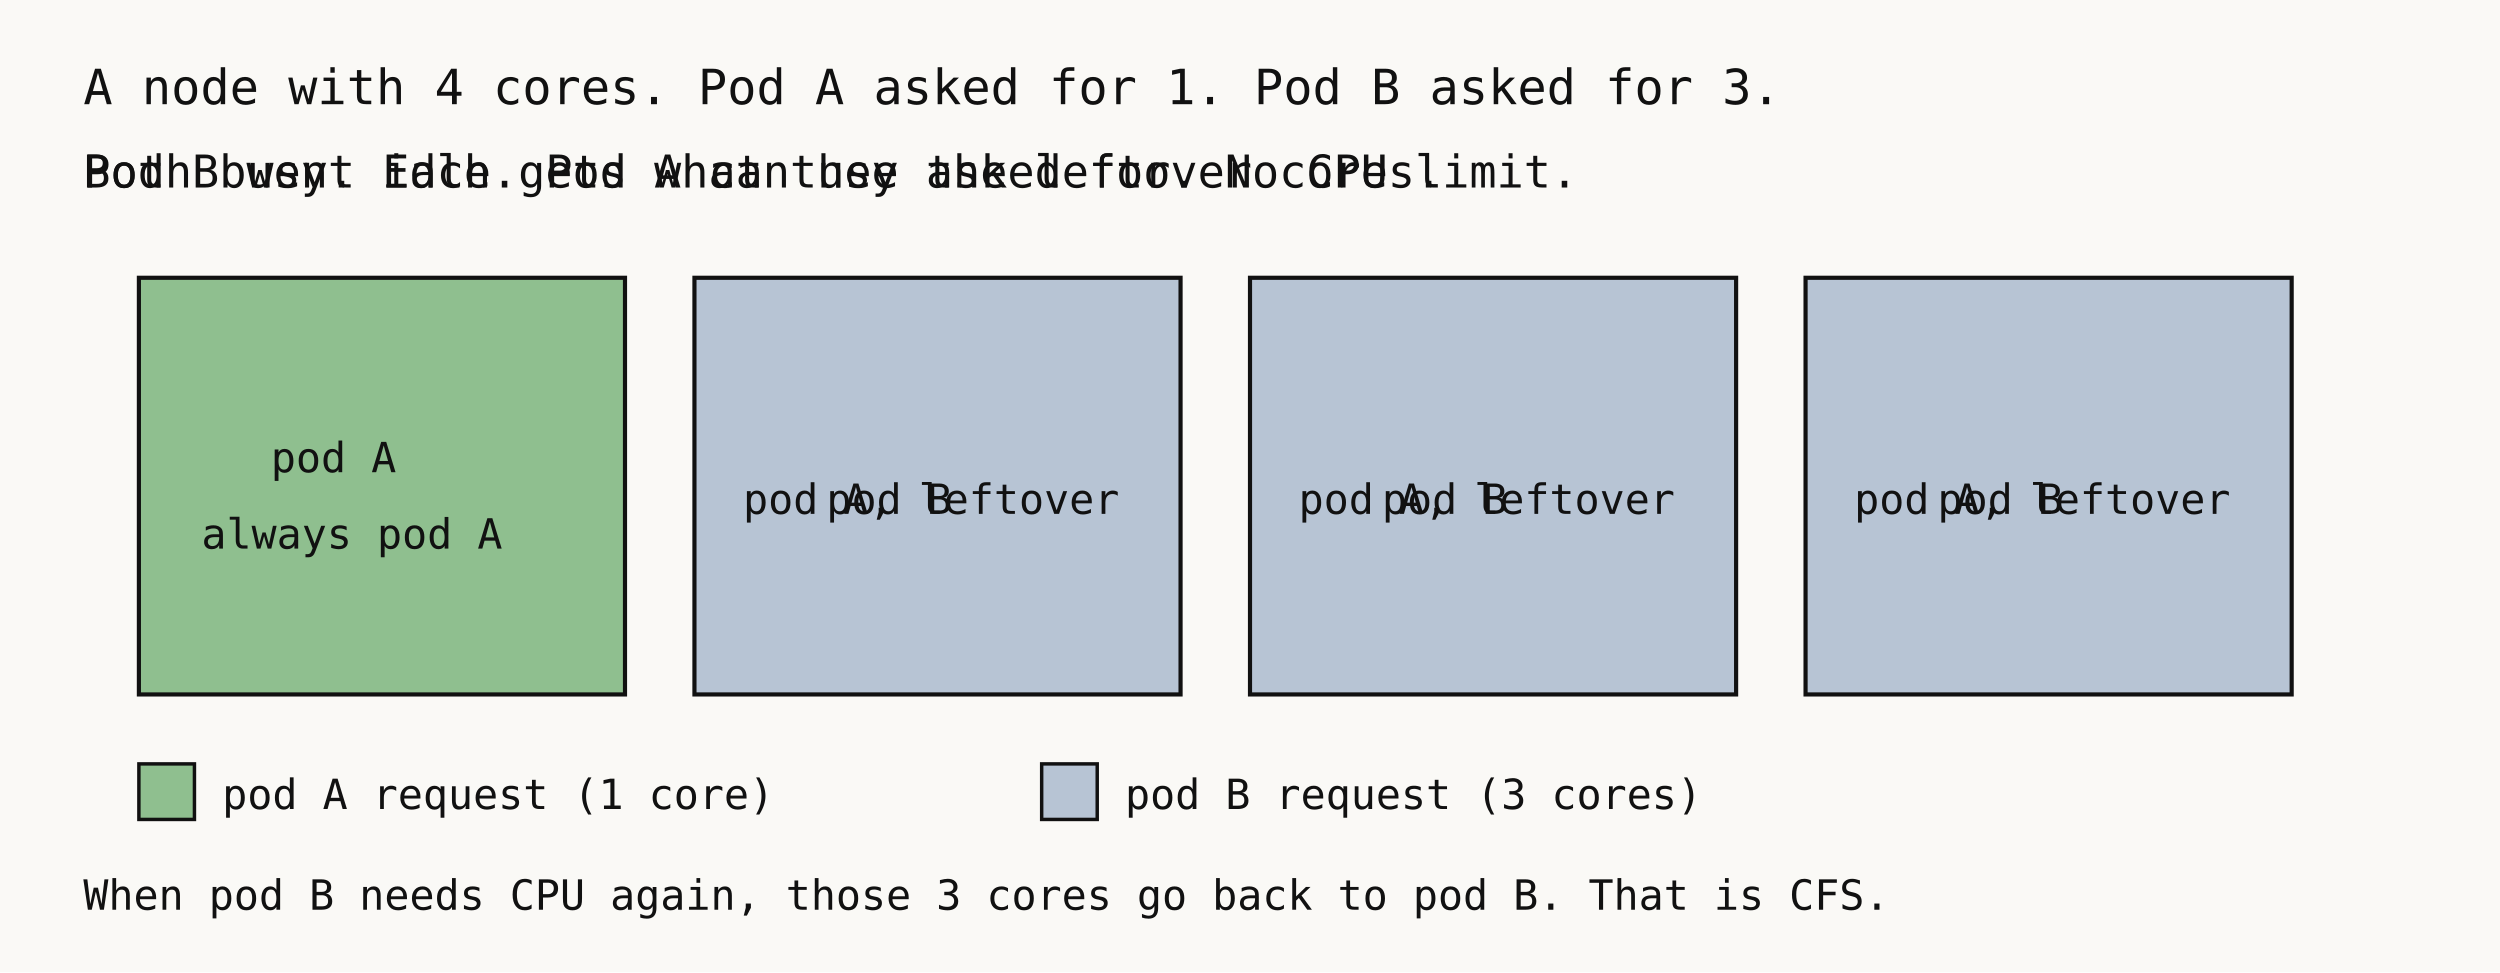
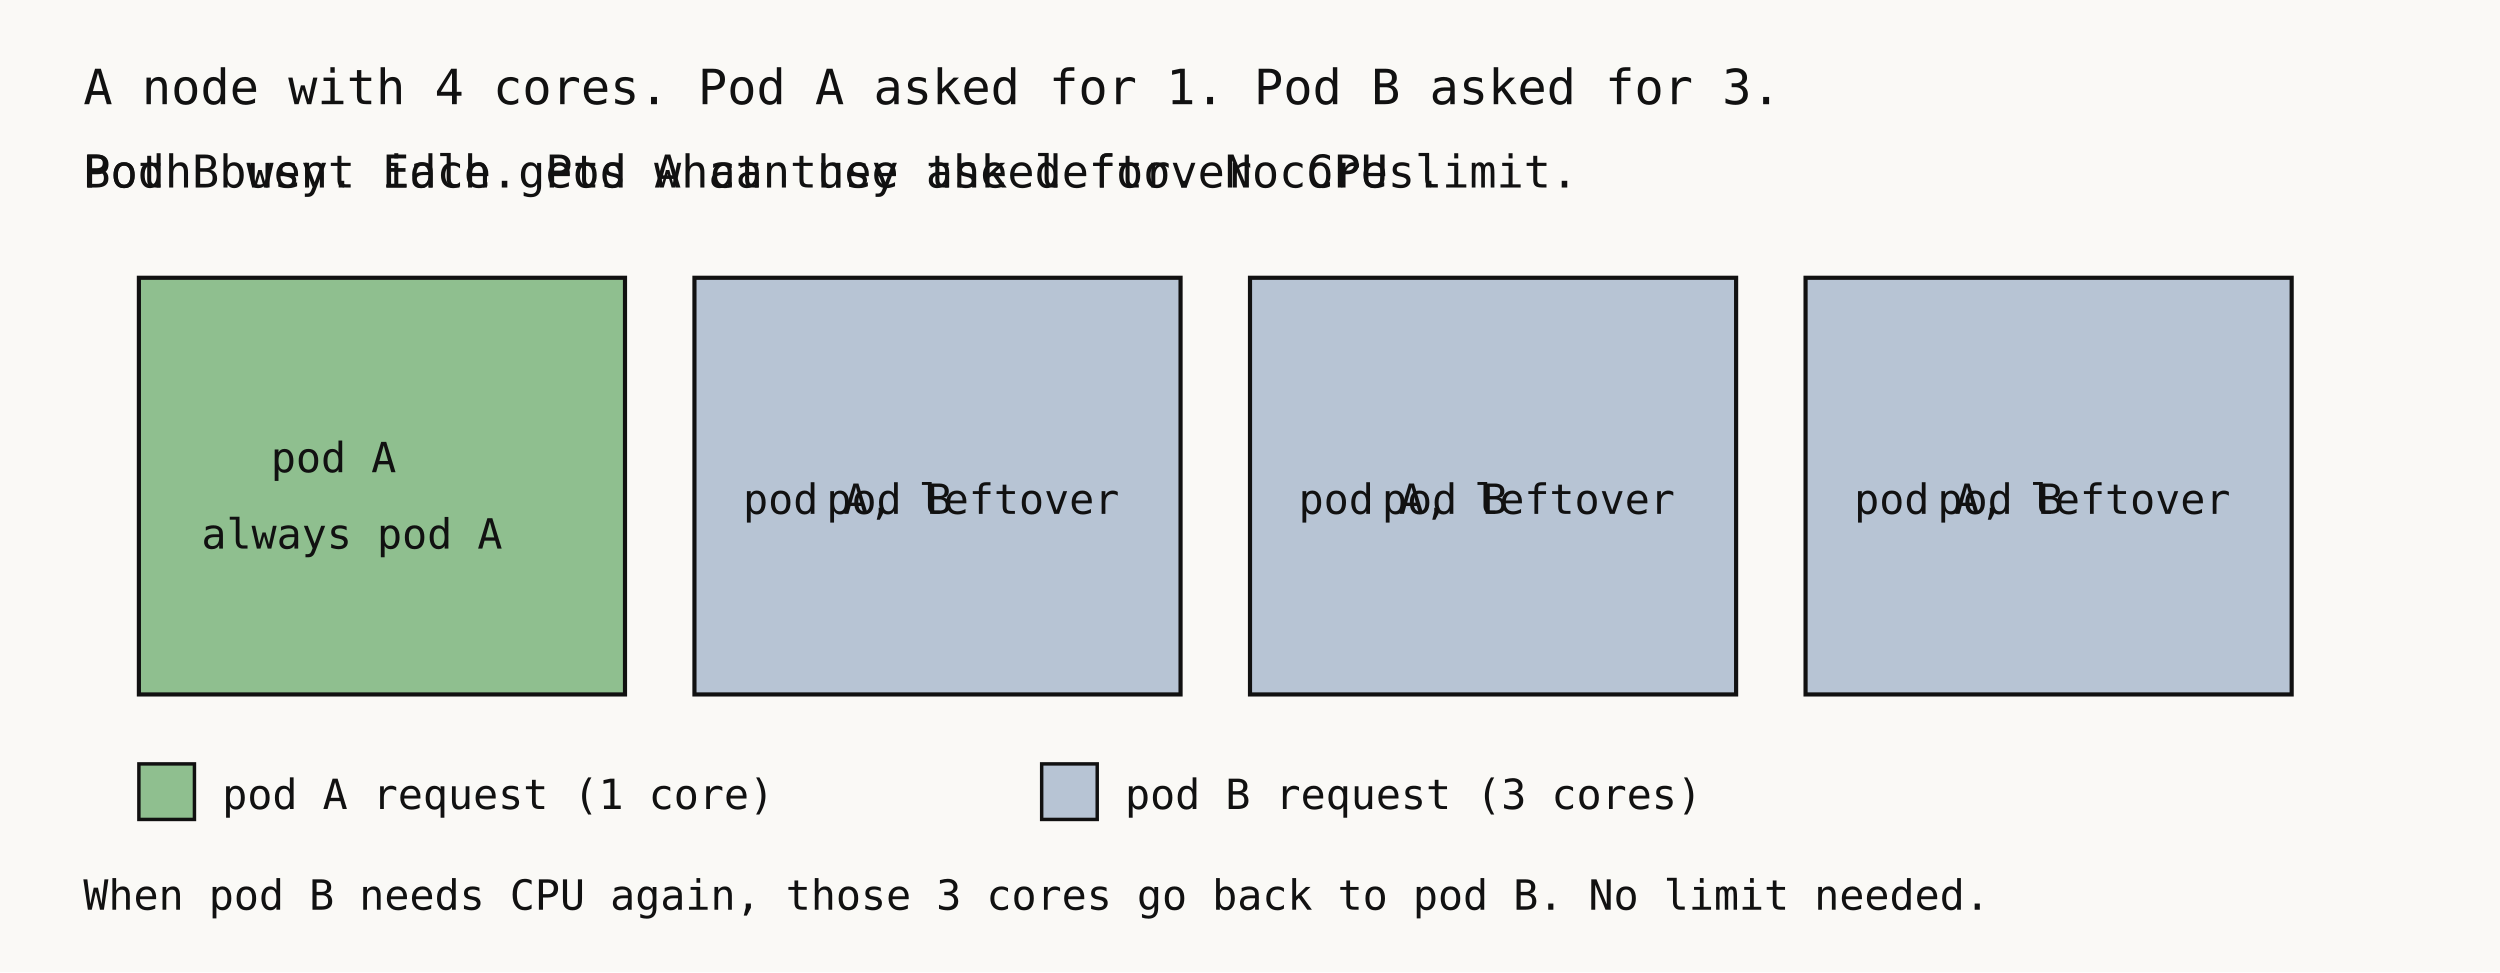
<svg xmlns="http://www.w3.org/2000/svg" width="720" height="280" viewBox="0 0 720 280">
  <style>
    text { font-family: ui-monospace, SFMono-Regular, Menlo, monospace; }
    .title { font-size: 14px; fill: #111; }
    .sub { font-size: 13px; fill: #111; }
    .tiny { font-size: 12px; fill: #111; }
    .core { stroke: #111; stroke-width: 1.2; }
    #capBusy { animation: first 10s steps(1) infinite; }
    #capIdle { animation: second 10s steps(1) infinite; }
    #c2, #c3, #c4 { animation: borrow 10s steps(1) infinite; }
    #labB2, #labB3, #labB4 { animation: first 10s steps(1) infinite; }
    #labA2, #labA3, #labA4 { animation: second 10s steps(1) infinite; }
    @keyframes first {
      0%, 49.9% { opacity: 1; } 50%, 100% { opacity: 0; }
    }
    @keyframes second {
      0%, 49.9% { opacity: 0; } 50%, 100% { opacity: 1; }
    }
    @keyframes borrow {
      0%, 49.9% { fill: #b7c4d4; }
      50%, 100% { fill: #8fbf8f; }
    }
  </style>
  <rect width="720" height="280" fill="#faf9f6" />
  <text class="title" x="24" y="30">A node with 4 cores. Pod A asked for 1. Pod B asked for 3.</text>
  <text id="capBusy" class="sub" x="24" y="54">Both busy. Each gets what they asked for. No CPU limit.</text>
  <text id="capIdle" class="sub" x="24" y="54">Pod B went idle. Pod A can use the leftover cores.</text>
  <rect class="core" x="40" y="80" width="140" height="120" fill="#8fbf8f" />
  <text class="tiny" x="78" y="136">pod A</text>
  <text class="tiny" x="58" y="158">always pod A</text>
  <rect id="c2" class="core" x="200" y="80" width="140" height="120" fill="#b7c4d4" />
  <text id="labB2" class="tiny" x="238" y="148">pod B</text>
  <text id="labA2" class="tiny" x="214" y="148">pod A, leftover</text>
  <rect id="c3" class="core" x="360" y="80" width="140" height="120" fill="#b7c4d4" />
  <text id="labB3" class="tiny" x="398" y="148">pod B</text>
  <text id="labA3" class="tiny" x="374" y="148">pod A, leftover</text>
  <rect id="c4" class="core" x="520" y="80" width="140" height="120" fill="#b7c4d4" />
  <text id="labB4" class="tiny" x="558" y="148">pod B</text>
  <text id="labA4" class="tiny" x="534" y="148">pod A, leftover</text>
  <rect x="40" y="220" width="16" height="16" fill="#8fbf8f" stroke="#111" />
  <text class="tiny" x="64" y="233">pod A request (1 core)</text>
  <rect x="300" y="220" width="16" height="16" fill="#b7c4d4" stroke="#111" />
  <text class="tiny" x="324" y="233">pod B request (3 cores)</text>
-   <text class="tiny" x="24" y="262">When pod B needs CPU again, those 3 cores go back to pod B. That is CFS.</text>
+   <text class="tiny" x="24" y="262">When pod B needs CPU again, those 3 cores go back to pod B. No limit needed.</text>
</svg>
